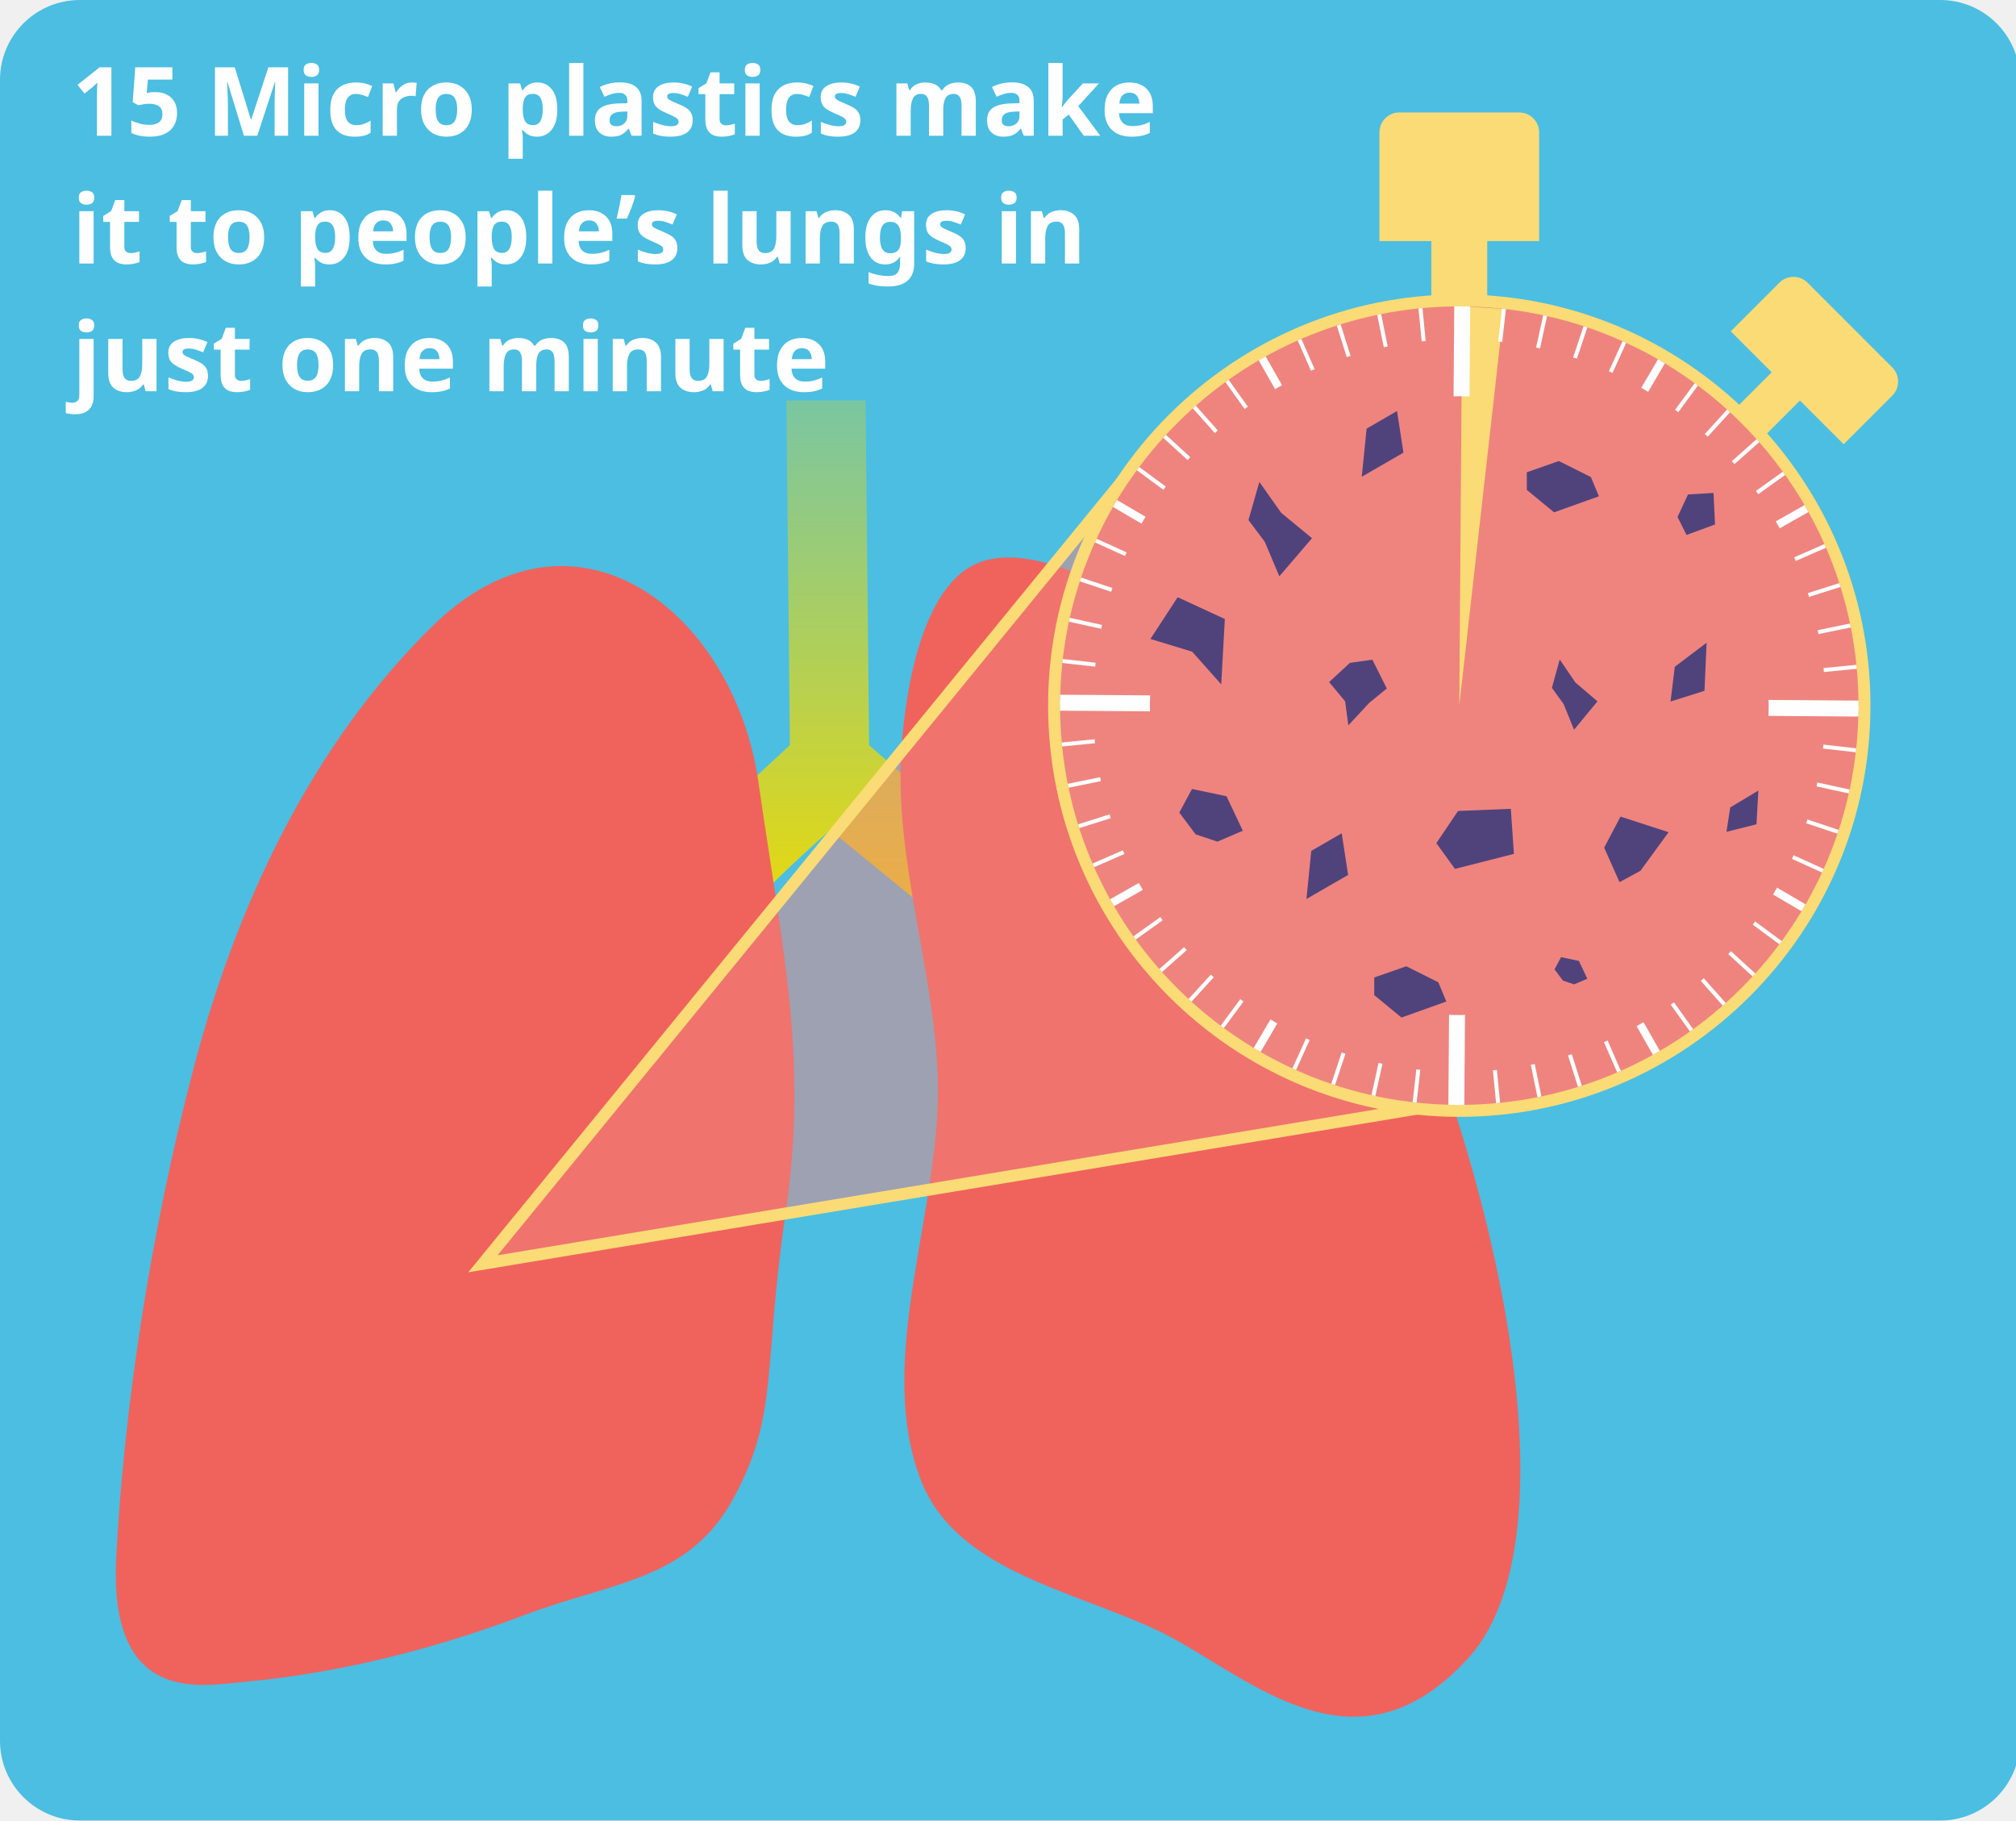
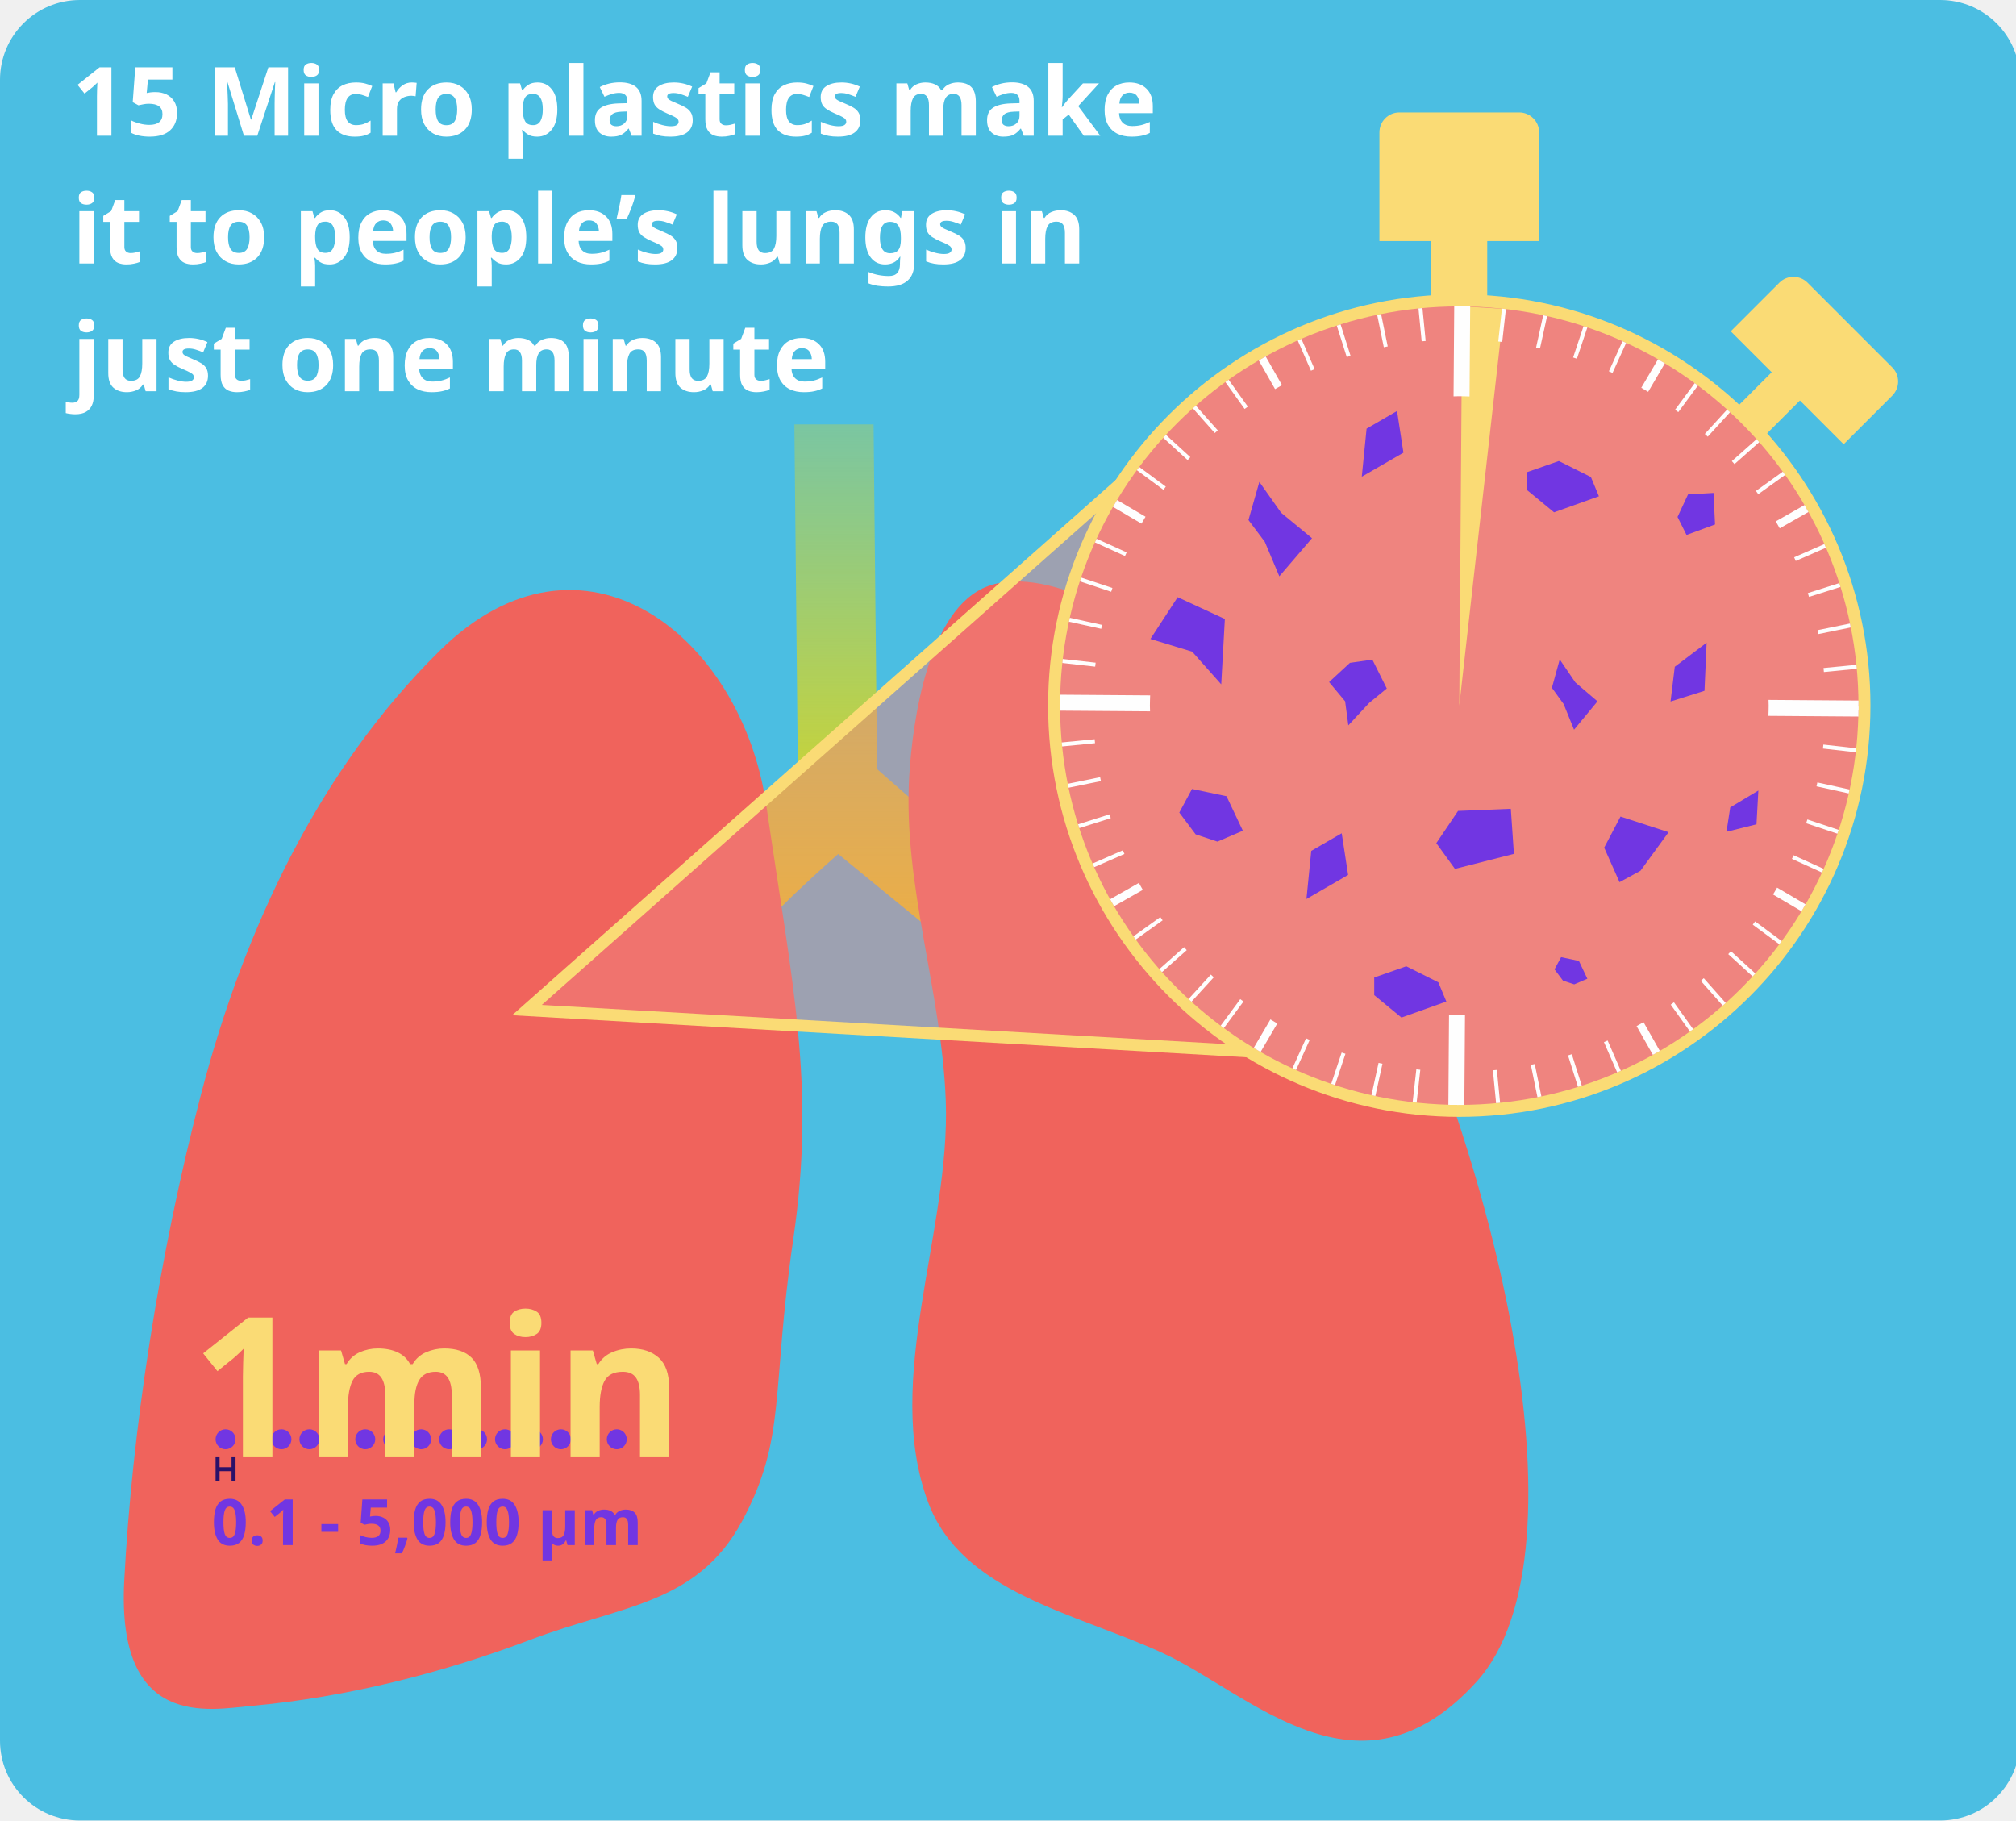
<svg xmlns="http://www.w3.org/2000/svg" width="505px" height="456px" viewBox="0 0 505 456" version="1.1">
  <defs>
    <linearGradient x1="50%" y1="0%" x2="50%" y2="100%" id="linearGradient-1">
      <stop stop-color="#EAD90B" stop-opacity="0.297" offset="0%" />
      <stop stop-color="#EAD90B" offset="100%" />
    </linearGradient>
  </defs>
  <g id="plastic-in-air" stroke="none" stroke-width="1" fill="none" fill-rule="evenodd">
    <rect id="Rectangle" fill="#4BBEE2" x="0" y="0" width="506" height="456" rx="20" />
-     <g id="Group-3" transform="translate(29, 100)">
+     <g id="Group-3" transform="translate(31, 106)">
      <g id="lungs" transform="translate(-0.000463, 0.303)">
        <path d="M167.988,0 L168.864,86.342 L147.629,105.998 C147.629,105.998 156.768,133.318 157.645,129.404 L157.645,129.404 C158.521,125.489 178.968,107.605 178.968,107.605 L178.968,107.605 L205.487,129.301 L211.11,105.998 L188.706,86.342 L187.828,0 L167.988,0 Z" id="Fill-1" fill="url(#linearGradient-1)" />
        <path d="M79.129,56.709 C48.897,86.534 30.18,126.438 19.422,167.521 C8.664,208.604 2.064,252.385 0.115,289.682 C-1.833,326.978 21.522,321.923 31.893,320.991 C55.688,318.855 79.828,312.768 102.168,304.299 C124.508,295.83 143.612,295.639 154.862,274.746 C166.112,253.854 162.095,242.604 167.72,204.033 C173.345,165.462 167.541,140.67 160.948,95.39 C154.771,52.951 114.897,21.422 79.129,56.709" id="Fill-4" fill="#F0635C" />
        <path d="M196.759,88.182 C195.163,115.43 204.913,142.121 205.913,169.398 C207.108,201.987 190.093,239.363 201.469,269.924 C209.923,292.636 238.096,297.601 260.129,307.692 C282.163,317.783 309.46,347.334 338.878,314.924 C368.297,282.513 343.314,178.286 307.13,110.242 C297.323,91.799 285.31,74.171 269.21,60.863 C258.021,51.614 232.26,34.771 216.546,40.492 C201.445,45.99 197.56,74.511 196.759,88.182" id="Fill-7" fill="#F0635C" />
      </g>
    </g>
+     <g id="Group" transform="translate(54, 358)" fill="#7136E2">
+       <circle id="Oval-Copy-14" cx="100.5" cy="2.5" r="2.5" />
+       <circle id="Oval-Copy-13" cx="93.5" cy="2.5" r="2.5" />
+       <circle id="Oval-Copy-12" cx="86.5" cy="2.5" r="2.5" />
+       <circle id="Oval-Copy-11" cx="79.5" cy="2.5" r="2.5" />
+       <circle id="Oval-Copy-10" cx="72.5" cy="2.5" r="2.5" />
+       <circle id="Oval-Copy-9" cx="65.5" cy="2.5" r="2.5" />
+       <circle id="Oval-Copy-8" cx="58.5" cy="2.5" r="2.5" />
+       <circle id="Oval-Copy-7" cx="51.5" cy="2.5" r="2.5" />
+       <circle id="Oval-Copy-6" cx="44.5" cy="2.5" r="2.5" />
+       <circle id="Oval-Copy-5" cx="37.5" cy="2.5" r="2.5" />
+       <circle id="Oval-Copy-4" cx="30.5" cy="2.5" r="2.5" />
+       <circle id="Oval-Copy-3" cx="23.5" cy="2.5" r="2.5" />
+       <circle id="Oval-Copy-2" cx="16.5" cy="2.5" r="2.5" />
+       <circle id="Oval-Copy" cx="9.5" cy="2.5" r="2.5" />
+       <circle id="Oval" cx="2.5" cy="2.5" r="2.5" />
+     </g>
    <g id="Group-104" transform="translate(29, 28)">
      <g id="Group-6" transform="translate(0, 113)" />
-       <g id="Group-12" transform="translate(91, 81)">
-         <polyline id="Fill-9" fill="#EF847F" opacity="0.5" points="170.516 0.003 0.973 207.547 282.57 160.776" />
-         <polyline id="Stroke-11" stroke="#FADB75" stroke-width="3" points="170.516 0.003 0.973 207.547 282.57 160.776" />
+       <g id="Group-12" transform="translate(103, 80)">
+         <polyline id="Fill-9" fill="#EF847F" opacity="0.5" points="163.516 -3.26849658e-13 7.22267732e-14 144.997 275.57 160.773" />
+         <polyline id="Stroke-11" stroke="#FADB75" stroke-width="3" points="163.516 -3.41060513e-13 7.22267732e-14 144.997 275.57 160.773" />
      </g>
      <g id="Group-15" transform="translate(404, 41)" fill="#FADB75">
        <path d="M28.834,42.274 L0.544,13.984 L12.719,1.809 C14.671,-0.143 17.837,-0.143 19.789,1.809 L41.009,23.029 C42.961,24.981 42.961,28.147 41.009,30.099 L28.834,42.274 Z" id="Fill-13" />
      </g>
      <g id="Group-18" transform="translate(316, 0)" fill="#FADB75">
        <path d="M40.549,32.383 L0.54,32.383 L0.54,5.166 C0.54,2.404 2.778,0.166 5.54,0.166 L35.549,0.166 C38.31,0.166 40.549,2.404 40.549,5.166 L40.549,32.383 Z" id="Fill-16" />
      </g>
      <polygon id="Fill-19" fill="#FADB75" points="329.544 50.576 343.544 50.576 343.544 22.576 329.544 22.576" />
      <polygon id="Fill-21" fill="#FADB75" points="413.009 81.184 405.938 74.113 420.079 59.97 427.151 67.041" />
      <path d="M336.544,250.244 C280.577,250.244 235.044,204.711 235.044,148.744 C235.044,92.777 280.577,47.244 336.544,47.244 C392.511,47.244 438.044,92.777 438.044,148.744 C438.044,204.711 392.511,250.244 336.544,250.244" id="Fill-22" fill="#EF847F" />
      <path d="M336.544,45.744 C279.75,45.744 233.544,91.95 233.544,148.744 C233.544,205.539 279.75,251.744 336.544,251.744 C393.339,251.744 439.544,205.539 439.544,148.744 C439.544,91.95 393.339,45.744 336.544,45.744 M336.544,48.744 C391.773,48.744 436.544,93.515 436.544,148.744 C436.544,203.973 391.773,248.744 336.544,248.744 C281.315,248.744 236.544,203.973 236.544,148.744 C236.544,93.515 281.315,48.744 336.544,48.744" id="Fill-23" fill="#FADB75" />
-       <polygon id="Fill-24" fill="#FADB75" points="347.727 49.369 337.278 48.744 336.544 148.744" />
-       <path d="M423.286,198.518 L416.156,194.331 C415.824,194.91 415.483,195.483 415.139,196.053 L422.272,200.243 L423.286,198.518 Z" id="Fill-25" fill="#FEFEFE" />
-       <path d="M431.581,179.869 L423.743,177.258 C423.64,177.575 423.54,177.893 423.433,178.21 L431.265,180.818 L431.581,179.869 Z" id="Fill-26" fill="#FEFEFE" />
-       <path d="M427.808,189.633 L420.287,186.217 C420.15,186.522 420.01,186.824 419.871,187.126 L427.394,190.543 L427.808,189.633 Z" id="Fill-27" fill="#FEFEFE" />
-       <path d="M397.04,217.685 L402.538,223.882 L403.286,223.218 L397.789,217.021 C397.541,217.244 397.291,217.465 397.04,217.685" id="Fill-28" fill="#FEFEFE" />
-       <path d="M346.305,57.537 C346.637,57.572 346.967,57.612 347.298,57.65 L348.224,49.425 L347.23,49.313 L346.305,57.537 Z" id="Fill-29" fill="#FEFEFE" />
-       <path d="M365.059,61.546 C365.375,61.65 365.695,61.749 366.01,61.856 L368.619,54.024 L367.669,53.707 L365.059,61.546 Z" id="Fill-30" fill="#FEFEFE" />
-       <path d="M355.786,59.048 C356.113,59.117 356.438,59.188 356.764,59.261 L358.541,51.19 L357.565,50.975 L355.786,59.048 Z" id="Fill-31" fill="#FEFEFE" />
-       <path d="M434.314,169.765 L426.241,167.987 C426.171,168.313 426.101,168.639 426.028,168.963 L434.099,170.742 L434.314,169.765 Z" id="Fill-32" fill="#FEFEFE" />
-       <path d="M337.717,57.034 L337.778,48.748 L336.778,48.74 L336.717,57.022 C337.051,57.022 337.384,57.03 337.717,57.034" id="Fill-33" fill="#FEFEFE" />
-       <path d="M404.822,87.5 C405.045,87.748 405.265,87.998 405.486,88.248 L411.682,82.751 L411.018,82.003 L404.822,87.5 Z" id="Fill-34" fill="#FEFEFE" />
-       <path d="M374.018,65.002 C374.323,65.139 374.624,65.279 374.927,65.419 L378.343,57.896 L377.433,57.481 L374.018,65.002 Z" id="Fill-35" fill="#FEFEFE" />
-       <path d="M237.064,158.966 L245.298,158.161 C245.265,157.83 245.239,157.496 245.209,157.164 L236.966,157.97 L237.064,158.966 Z" id="Fill-36" fill="#FEFEFE" />
-       <path d="M411.439,95.779 L418.168,90.966 L417.586,90.153 L410.853,94.969 C411.049,95.239 411.247,95.508 411.439,95.779" id="Fill-37" fill="#FEFEFE" />
-       <path d="M435.976,159.43 L427.752,158.504 C427.717,158.836 427.677,159.167 427.638,159.498 L435.865,160.424 L435.976,159.43 Z" id="Fill-38" fill="#FEFEFE" />
-       <path d="M436.548,148.979 L428.267,148.917 C428.266,149.252 428.258,149.584 428.254,149.917 L436.54,149.979 L436.548,148.979 Z" id="Fill-39" fill="#FEFEFE" />
-       <path d="M436.025,138.524 L427.792,139.327 C427.825,139.659 427.85,139.993 427.88,140.325 L436.123,139.519 L436.025,138.524 Z" id="Fill-40" fill="#FEFEFE" />
-       <path d="M366.272,244.229 L367.225,243.926 L364.73,236.05 C364.413,236.153 364.097,236.259 363.779,236.358 L366.272,244.229 Z" id="Fill-41" fill="#FEFEFE" />
-       <path d="M356.127,246.812 L357.107,246.612 L355.448,238.513 C355.122,238.583 354.795,238.648 354.468,238.713 L356.127,246.812 Z" id="Fill-42" fill="#FEFEFE" />
-       <path d="M345.77,248.322 L346.766,248.224 L345.962,239.99 C345.63,240.024 345.297,240.05 344.965,240.08 L345.77,248.322 Z" id="Fill-43" fill="#FEFEFE" />
-       <path d="M278.766,67.121 L277.954,67.703 L282.771,74.435 C283.04,74.24 283.308,74.043 283.58,73.85 L278.766,67.121 Z" id="Fill-44" fill="#FEFEFE" />
-       <path d="M394.324,230.368 L395.136,229.786 L390.32,223.053 C390.05,223.248 389.782,223.445 389.51,223.638 L394.324,230.368 Z" id="Fill-45" fill="#FEFEFE" />
-       <path d="M376.09,240.598 L377.006,240.198 L373.701,232.625 C373.397,232.76 373.091,232.894 372.785,233.026 L376.09,240.598 Z" id="Fill-46" fill="#FEFEFE" />
-       <path d="M385.039,236.207 L386.779,235.221 L382.694,228.024 C382.119,228.359 381.539,228.688 380.956,229.012 L385.039,236.207 Z" id="Fill-47" fill="#FEFEFE" />
-       <path d="M426.314,129.84 C426.382,130.166 426.449,130.493 426.513,130.82 L434.613,129.161 L434.412,128.181 L426.314,129.84 Z" id="Fill-48" fill="#FEFEFE" />
-       <path d="M398.047,80.696 C398.294,80.92 398.538,81.147 398.782,81.374 L404.371,75.258 L403.633,74.584 L398.047,80.696 Z" id="Fill-49" fill="#FEFEFE" />
-       <path d="M390.599,74.64 C390.868,74.836 391.14,75.03 391.407,75.229 L396.319,68.572 L395.514,67.978 L390.599,74.64 Z" id="Fill-50" fill="#FEFEFE" />
-       <path d="M415.825,102.594 C416.161,103.17 416.49,103.75 416.813,104.333 L424.008,100.25 L423.021,98.51 L415.825,102.594 Z" id="Fill-51" fill="#FEFEFE" />
-       <path d="M382.131,69.133 C382.709,69.465 383.282,69.805 383.853,70.15 L388.042,63.015 L386.318,62.003 L382.131,69.133 Z" id="Fill-52" fill="#FEFEFE" />
-       <path d="M420.425,111.588 C420.56,111.893 420.694,112.197 420.825,112.504 L428.398,109.199 L427.997,108.283 L420.425,111.588 Z" id="Fill-53" fill="#FEFEFE" />
-       <path d="M423.85,120.559 C423.953,120.876 424.059,121.192 424.158,121.51 L432.028,119.017 L431.725,118.064 L423.85,120.559 Z" id="Fill-54" fill="#FEFEFE" />
-       <path d="M261.651,201.709 L254.921,206.523 L255.503,207.336 L262.236,202.519 C262.041,202.249 261.843,201.98 261.651,201.709" id="Fill-55" fill="#FEFEFE" />
-       <path d="M317.302,238.44 C316.976,238.37 316.65,238.3 316.325,238.227 L314.547,246.299 L315.524,246.514 L317.302,238.44 Z" id="Fill-56" fill="#FEFEFE" />
-       <path d="M269.175,86.506 L263.058,80.917 L262.384,81.655 L268.497,87.241 C268.721,86.994 268.948,86.75 269.175,86.506" id="Fill-57" fill="#FEFEFE" />
-       <path d="M326.323,49.265 L327.128,57.498 C327.459,57.464 327.793,57.439 328.125,57.409 L327.319,49.167 L326.323,49.265 Z" id="Fill-58" fill="#FEFEFE" />
-       <path d="M326.784,239.951 C326.452,239.916 326.122,239.876 325.791,239.838 L324.865,248.064 L325.858,248.176 L326.784,239.951 Z" id="Fill-59" fill="#FEFEFE" />
-       <path d="M308.031,235.942 C307.714,235.838 307.395,235.739 307.08,235.632 L304.47,243.465 L305.42,243.782 L308.031,235.942 Z" id="Fill-60" fill="#FEFEFE" />
-       <path d="M282.491,222.849 C282.221,222.653 281.95,222.459 281.683,222.26 L276.77,228.918 L277.575,229.512 L282.491,222.849 Z" id="Fill-61" fill="#FEFEFE" />
-       <path d="M299.071,232.485 C298.767,232.349 298.465,232.209 298.162,232.069 L294.746,239.593 L295.656,240.007 L299.071,232.485 Z" id="Fill-62" fill="#FEFEFE" />
-       <path d="M290.958,228.356 C290.38,228.024 289.807,227.684 289.236,227.339 L285.047,234.475 L286.771,235.487 L290.958,228.356 Z" id="Fill-63" fill="#FEFEFE" />
-       <path d="M403.914,210.982 L410.03,216.572 L410.704,215.834 L404.591,210.248 C404.367,210.494 404.141,210.738 403.914,210.982" id="Fill-64" fill="#FEFEFE" />
-       <path d="M417.312,207.714 L410.65,202.798 C410.453,203.067 410.259,203.339 410.06,203.606 L416.718,208.519 L417.312,207.714 Z" id="Fill-65" fill="#FEFEFE" />
-       <path d="M255.777,89.775 L262.44,94.69 C262.636,94.421 262.83,94.149 263.029,93.882 L256.371,88.97 L255.777,89.775 Z" id="Fill-66" fill="#FEFEFE" />
-       <path d="M335.371,240.454 L335.31,248.74 L336.31,248.748 L336.371,240.466 C336.037,240.466 335.705,240.458 335.371,240.454" id="Fill-67" fill="#FEFEFE" />
-       <path d="M244.835,147.571 L236.548,147.51 L236.54,148.51 L244.822,148.571 C244.823,148.237 244.831,147.904 244.835,147.571" id="Fill-68" fill="#FEFEFE" />
-       <path d="M268.268,209.988 C268.045,209.74 267.824,209.49 267.604,209.24 L261.407,214.738 L262.071,215.486 L268.268,209.988 Z" id="Fill-69" fill="#FEFEFE" />
-       <path d="M296.998,56.892 L296.082,57.292 L299.388,64.865 C299.691,64.729 299.997,64.595 300.304,64.463 L296.998,56.892 Z" id="Fill-70" fill="#FEFEFE" />
-       <path d="M249.803,98.972 L256.934,103.159 C257.266,102.579 257.606,102.006 257.949,101.436 L250.816,97.247 L249.803,98.972 Z" id="Fill-71" fill="#FEFEFE" />
-       <path d="M276.048,79.804 L270.55,73.608 L269.802,74.272 L275.3,80.468 C275.548,80.245 275.797,80.024 276.048,79.804" id="Fill-72" fill="#FEFEFE" />
-       <path d="M245.282,107.856 L252.803,111.27 C252.94,110.966 253.08,110.665 253.219,110.362 L245.696,106.945 L245.282,107.856 Z" id="Fill-73" fill="#FEFEFE" />
-       <path d="M316.961,50.677 L315.981,50.878 L317.64,58.975 C317.966,58.906 318.293,58.841 318.621,58.776 L316.961,50.677 Z" id="Fill-74" fill="#FEFEFE" />
-       <path d="M241.507,117.62 L249.346,120.23 C249.449,119.913 249.549,119.595 249.655,119.279 L241.823,116.671 L241.507,117.62 Z" id="Fill-75" fill="#FEFEFE" />
-       <path d="M288.05,61.282 L286.31,62.268 L290.395,69.464 C290.97,69.128 291.55,68.8 292.134,68.475 L288.05,61.282 Z" id="Fill-76" fill="#FEFEFE" />
-       <path d="M306.817,53.261 L305.864,53.564 L308.359,61.439 C308.676,61.337 308.992,61.231 309.311,61.131 L306.817,53.261 Z" id="Fill-77" fill="#FEFEFE" />
-       <path d="M237.114,138.06 L245.338,138.985 C245.373,138.653 245.413,138.322 245.452,137.991 L237.225,137.066 L237.114,138.06 Z" id="Fill-78" fill="#FEFEFE" />
-       <path d="M238.775,127.725 L246.848,129.502 C246.919,129.176 246.988,128.85 247.061,128.526 L238.99,126.748 L238.775,127.725 Z" id="Fill-79" fill="#FEFEFE" />
-       <path d="M249.24,176.93 C249.137,176.613 249.031,176.297 248.931,175.978 L241.061,178.472 L241.364,179.425 L249.24,176.93 Z" id="Fill-80" fill="#FEFEFE" />
-       <path d="M257.265,194.895 C256.929,194.319 256.6,193.739 256.277,193.156 L249.081,197.24 L250.068,198.98 L257.265,194.895 Z" id="Fill-81" fill="#FEFEFE" />
-       <path d="M252.664,185.9 C252.528,185.595 252.394,185.291 252.263,184.984 L244.69,188.29 L245.091,189.206 L252.664,185.9 Z" id="Fill-82" fill="#FEFEFE" />
-       <path d="M246.775,167.649 C246.707,167.323 246.641,166.996 246.577,166.668 L238.477,168.328 L238.678,169.309 L246.775,167.649 Z" id="Fill-83" fill="#FEFEFE" />
-       <path d="M275.042,216.791 C274.794,216.568 274.551,216.341 274.307,216.114 L268.717,222.231 L269.455,222.905 L275.042,216.791 Z" id="Fill-84" fill="#FEFEFE" />
-       <path d="M259.043,148.744 C259.043,147.883 259.079,147.03 259.107,146.176 L236.559,146.011 L236.529,150.011 L259.079,150.176 C259.07,149.697 259.043,149.224 259.043,148.744" id="Fill-85" fill="#FEFEFE" />
-       <path d="M335.113,71.278 C335.592,71.269 336.065,71.242 336.545,71.242 C337.406,71.242 338.259,71.279 339.113,71.307 L339.278,48.758 L335.278,48.729 L335.113,71.278 Z" id="Fill-86" fill="#FEFEFE" />
-       <path d="M337.977,226.21 C337.498,226.219 337.025,226.246 336.544,226.246 C335.683,226.246 334.831,226.209 333.977,226.181 L333.811,248.73 L337.811,248.759 L337.977,226.21 Z" id="Fill-87" fill="#FEFEFE" />
-       <path d="M436.53,151.479 L436.559,147.479 L414.01,147.313 C414.019,147.791 414.047,148.264 414.047,148.745 C414.047,149.606 414.009,150.458 413.982,151.313 L436.53,151.479 Z" id="Fill-88" fill="#FEFEFE" />
-       <polygon id="Fill-89" fill="#50437C" points="336.236 175.126 330.794 183.189 335.459 189.639 350.231 185.876 349.454 174.589" />
-       <polygon id="Fill-90" fill="#50437C" points="372.84 184.314 376.682 192.962 381.925 190.113 388.974 180.446 376.93 176.536" />
-       <polygon id="Fill-91" fill="#50437C" points="265.997 121.587 259.175 132.048 269.635 135.231 276.911 143.417 277.821 127.045" />
-       <polygon id="Fill-92" fill="#50437C" points="286.464 92.708 283.735 102.259 287.828 107.716 291.467 116.356 299.652 106.807 291.921 100.439" />
-       <polygon id="Fill-93" fill="#50437C" points="269.593 169.619 266.409 175.531 270.502 180.988 275.96 182.807 282.326 180.079 278.234 171.437" />
-       <polygon id="Fill-94" fill="#50437C" points="299.465 185.13 298.261 197.173 308.698 191.151 307.093 180.714" />
-       <polygon id="Fill-95" fill="#50437C" points="313.325 79.365 312.12 91.408 322.558 85.386 320.952 74.949" />
-       <polygon id="Fill-96" fill="#50437C" points="309.154 138.03 303.935 142.847 307.95 147.665 308.753 153.686 313.971 148.066 318.387 144.453 314.774 137.227" />
-       <polygon id="Fill-97" fill="#50437C" points="353.456 90.289 353.456 94.705 360.281 100.325 371.521 96.31 369.514 91.493 361.485 87.478" />
-       <polygon id="Fill-98" fill="#50437C" points="315.24 216.837 315.24 221.253 322.064 226.873 333.304 222.858 331.298 218.041 323.268 214.027" />
-       <polygon id="Fill-99" fill="#50437C" points="393.842 95.848 391.211 101.486 393.467 105.996 400.609 103.366 400.233 95.472" />
-       <polygon id="Fill-100" fill="#50437C" points="361.702 137.18 359.745 144.287 362.682 148.348 365.291 154.779 371.161 147.671 365.616 142.933" />
-       <polygon id="Fill-101" fill="#50437C" points="362.045 211.746 360.4 214.8 362.515 217.619 365.333 218.558 368.622 217.149 366.508 212.685" />
-       <polygon id="Fill-102" fill="#50437C" points="404.415 174.241 403.476 180.349 410.993 178.47 411.463 170.012" />
-       <polygon id="Fill-103" fill="#50437C" points="390.526 139.01 389.463 147.714 397.969 145.036 398.501 132.985" />
+       <g id="manecillas" transform="translate(236.5293, 48.7294)">
+         <polygon id="Fill-24" fill="#FADB75" points="111.198 0.64 100.749 0.015 100.015 100.015" />
+         <path d="M186.756,149.788 L179.626,145.601 C179.294,146.18 178.954,146.753 178.61,147.323 L185.743,151.513 L186.756,149.788 Z" id="Fill-25" fill="#FEFEFE" />
+         <path d="M195.052,131.14 L187.214,128.529 C187.111,128.846 187.011,129.164 186.904,129.481 L194.736,132.089 L195.052,131.14 Z" id="Fill-26" fill="#FEFEFE" />
+         <path d="M191.279,140.904 L183.758,137.488 C183.621,137.792 183.481,138.095 183.342,138.397 L190.865,141.814 L191.279,140.904 Z" id="Fill-27" fill="#FEFEFE" />
+         <path d="M160.511,168.955 L166.009,175.152 L166.757,174.488 L161.26,168.291 C161.012,168.514 160.762,168.735 160.511,168.955" id="Fill-28" fill="#FEFEFE" />
+         <path d="M109.776,8.808 C110.108,8.843 110.438,8.883 110.769,8.921 L111.695,0.696 L110.701,0.584 L109.776,8.808 Z" id="Fill-29" fill="#FEFEFE" />
+         <path d="M128.53,12.816 C128.846,12.921 129.166,13.02 129.481,13.127 L132.09,5.295 L131.14,4.978 L128.53,12.816 Z" id="Fill-30" fill="#FEFEFE" />
+         <path d="M119.257,10.319 C119.583,10.387 119.909,10.459 120.235,10.531 L122.012,2.461 L121.035,2.245 L119.257,10.319 Z" id="Fill-31" fill="#FEFEFE" />
+         <path d="M197.785,121.035 L189.712,119.257 C189.642,119.583 189.571,119.909 189.499,120.233 L197.57,122.012 L197.785,121.035 Z" id="Fill-32" fill="#FEFEFE" />
+         <path d="M101.188,8.305 L101.249,0.019 L100.249,0.011 L100.188,8.293 C100.522,8.293 100.855,8.301 101.188,8.305" id="Fill-33" fill="#FEFEFE" />
+         <path d="M168.292,38.771 C168.515,39.019 168.735,39.269 168.956,39.519 L175.152,34.022 L174.488,33.274 L168.292,38.771 Z" id="Fill-34" fill="#FEFEFE" />
+         <path d="M137.489,16.273 C137.794,16.41 138.095,16.55 138.398,16.69 L141.814,9.167 L140.904,8.752 L137.489,16.273 Z" id="Fill-35" fill="#FEFEFE" />
+         <path d="M0.534,110.237 L8.768,109.431 C8.736,109.1 8.71,108.766 8.68,108.434 L0.436,109.24 L0.534,110.237 Z" id="Fill-36" fill="#FEFEFE" />
+         <path d="M174.91,47.05 L181.638,42.237 L181.056,41.424 L174.323,46.24 C174.519,46.51 174.718,46.779 174.91,47.05" id="Fill-37" fill="#FEFEFE" />
+         <path d="M199.447,110.7 L191.223,109.774 C191.188,110.106 191.148,110.437 191.109,110.768 L199.336,111.694 L199.447,110.7 Z" id="Fill-38" fill="#FEFEFE" />
+         <path d="M200.019,100.249 L191.738,100.187 C191.737,100.522 191.729,100.854 191.725,101.187 L200.011,101.249 L200.019,100.249 Z" id="Fill-39" fill="#FEFEFE" />
+         <path d="M199.495,89.794 L191.262,90.598 C191.295,90.929 191.32,91.263 191.35,91.595 L199.593,90.79 L199.495,89.794 Z" id="Fill-40" fill="#FEFEFE" />
+         <path d="M129.743,195.499 L130.696,195.196 L128.201,187.32 C127.883,187.423 127.567,187.529 127.249,187.628 L129.743,195.499 Z" id="Fill-41" fill="#FEFEFE" />
+         <path d="M119.598,198.083 L120.578,197.882 L118.919,189.784 C118.593,189.853 118.266,189.918 117.939,189.983 L119.598,198.083 Z" id="Fill-42" fill="#FEFEFE" />
+         <path d="M109.241,199.593 L110.237,199.495 L109.433,191.261 C109.101,191.295 108.768,191.321 108.436,191.351 L109.241,199.593 Z" id="Fill-43" fill="#FEFEFE" />
+         <path d="M42.237,18.392 L41.425,18.974 L46.242,25.706 C46.511,25.511 46.779,25.314 47.051,25.121 L42.237,18.392 Z" id="Fill-44" fill="#FEFEFE" />
+         <path d="M157.794,181.639 L158.606,181.057 L153.79,174.324 C153.52,174.519 153.252,174.716 152.98,174.909 L157.794,181.639 Z" id="Fill-45" fill="#FEFEFE" />
+         <path d="M139.561,191.868 L140.477,191.468 L137.172,183.895 C136.868,184.03 136.562,184.164 136.256,184.296 L139.561,191.868 Z" id="Fill-46" fill="#FEFEFE" />
+         <path d="M148.51,187.478 L150.25,186.492 L146.165,179.295 C145.59,179.63 145.01,179.959 144.427,180.283 L148.51,187.478 Z" id="Fill-47" fill="#FEFEFE" />
+         <path d="M189.785,81.111 C189.852,81.436 189.919,81.763 189.983,82.091 L198.083,80.431 L197.882,79.451 L189.785,81.111 Z" id="Fill-48" fill="#FEFEFE" />
+         <path d="M161.518,31.967 C161.765,32.191 162.009,32.418 162.253,32.645 L167.842,26.529 L167.104,25.855 L161.518,31.967 Z" id="Fill-49" fill="#FEFEFE" />
+         <path d="M154.07,25.91 C154.339,26.106 154.611,26.3 154.878,26.499 L159.79,19.842 L158.985,19.248 L154.07,25.91 Z" id="Fill-50" fill="#FEFEFE" />
+         <path d="M179.295,53.864 C179.631,54.44 179.96,55.02 180.283,55.603 L187.478,51.52 L186.491,49.78 L179.295,53.864 Z" id="Fill-51" fill="#FEFEFE" />
+         <path d="M145.602,20.403 C146.18,20.735 146.753,21.075 147.324,21.42 L151.513,14.285 L149.789,13.273 L145.602,20.403 Z" id="Fill-52" fill="#FEFEFE" />
+         <path d="M183.896,62.858 C184.031,63.163 184.165,63.468 184.296,63.775 L191.869,60.469 L191.468,59.553 L183.896,62.858 Z" id="Fill-53" fill="#FEFEFE" />
+         <path d="M187.321,71.829 C187.424,72.146 187.53,72.462 187.629,72.78 L195.499,70.287 L195.196,69.334 L187.321,71.829 Z" id="Fill-54" fill="#FEFEFE" />
+         <path d="M25.121,152.98 L18.391,157.794 L18.973,158.607 L25.706,153.79 C25.511,153.52 25.313,153.251 25.121,152.98" id="Fill-55" fill="#FEFEFE" />
+         <path d="M80.773,189.711 C80.447,189.641 80.121,189.571 79.796,189.498 L78.018,197.57 L78.995,197.785 L80.773,189.711 Z" id="Fill-56" fill="#FEFEFE" />
+         <path d="M32.646,37.776 L26.529,32.188 L25.855,32.925 L31.968,38.511 C32.192,38.264 32.419,38.02 32.646,37.776" id="Fill-57" fill="#FEFEFE" />
+         <path d="M89.793,0.535 L90.598,8.768 C90.929,8.734 91.263,8.709 91.595,8.679 L90.789,0.437 L89.793,0.535 Z" id="Fill-58" fill="#FEFEFE" />
+         <path d="M90.255,191.222 C89.923,191.187 89.592,191.147 89.261,191.109 L88.335,199.335 L89.329,199.447 L90.255,191.222 Z" id="Fill-59" fill="#FEFEFE" />
+         <path d="M71.501,187.213 C71.184,187.109 70.865,187.01 70.55,186.903 L67.94,194.736 L68.89,195.053 L71.501,187.213 Z" id="Fill-60" fill="#FEFEFE" />
+         <path d="M45.961,174.119 C45.691,173.923 45.42,173.729 45.153,173.53 L40.24,180.188 L41.045,180.782 L45.961,174.119 Z" id="Fill-61" fill="#FEFEFE" />
+         <path d="M62.541,183.756 C62.237,183.62 61.935,183.48 61.632,183.34 L58.216,190.864 L59.126,191.278 L62.541,183.756 Z" id="Fill-62" fill="#FEFEFE" />
+         <path d="M54.429,179.626 C53.851,179.294 53.278,178.954 52.707,178.61 L48.518,185.745 L50.242,186.757 L54.429,179.626 Z" id="Fill-63" fill="#FEFEFE" />
+         <path d="M167.385,162.253 L173.501,167.843 L174.175,167.105 L168.062,161.518 C167.838,161.765 167.612,162.009 167.385,162.253" id="Fill-64" fill="#FEFEFE" />
+         <path d="M180.783,158.984 L174.121,154.069 C173.924,154.338 173.73,154.609 173.531,154.876 L180.189,159.79 L180.783,158.984 Z" id="Fill-65" fill="#FEFEFE" />
+         <path d="M19.247,41.046 L25.91,45.961 C26.106,45.692 26.3,45.42 26.499,45.153 L19.841,40.241 L19.247,41.046 Z" id="Fill-66" fill="#FEFEFE" />
+         <path d="M98.842,191.725 L98.781,200.011 L99.781,200.019 L99.842,191.737 C99.508,191.737 99.176,191.729 98.842,191.725" id="Fill-67" fill="#FEFEFE" />
+         <path d="M8.306,98.842 L0.019,98.781 L0.011,99.781 L8.293,99.842 C8.294,99.508 8.302,99.175 8.306,98.842" id="Fill-68" fill="#FEFEFE" />
+         <path d="M31.739,161.259 C31.516,161.011 31.295,160.761 31.075,160.511 L24.878,166.009 L25.542,166.757 L31.739,161.259 Z" id="Fill-69" fill="#FEFEFE" />
+         <path d="M60.469,8.162 L59.553,8.562 L62.859,16.135 C63.162,15.999 63.468,15.865 63.775,15.733 L60.469,8.162 Z" id="Fill-70" fill="#FEFEFE" />
+         <path d="M13.274,50.242 L20.405,54.429 C20.737,53.849 21.077,53.276 21.42,52.706 L14.287,48.517 L13.274,50.242 Z" id="Fill-71" fill="#FEFEFE" />
+         <path d="M39.519,31.074 L34.021,24.878 L33.273,25.542 L38.771,31.738 C39.019,31.515 39.268,31.294 39.519,31.074" id="Fill-72" fill="#FEFEFE" />
+         <path d="M8.752,59.126 L16.273,62.541 C16.41,62.236 16.55,61.935 16.689,61.632 L9.166,58.216 L8.752,59.126 Z" id="Fill-73" fill="#FEFEFE" />
+         <path d="M80.432,1.947 L79.452,2.148 L81.111,10.245 C81.437,10.176 81.764,10.111 82.092,10.046 L80.432,1.947 Z" id="Fill-74" fill="#FEFEFE" />
+         <path d="M4.978,68.891 L12.817,71.501 C12.92,71.184 13.02,70.866 13.126,70.55 L5.294,67.942 L4.978,68.891 Z" id="Fill-75" fill="#FEFEFE" />
+         <path d="M51.521,12.553 L49.781,13.539 L53.866,20.735 C54.441,20.399 55.021,20.071 55.605,19.746 L51.521,12.553 Z" id="Fill-76" fill="#FEFEFE" />
+         <path d="M70.287,4.531 L69.334,4.834 L71.829,12.709 C72.146,12.607 72.462,12.501 72.781,12.401 L70.287,4.531 Z" id="Fill-77" fill="#FEFEFE" />
+         <path d="M0.584,89.33 L8.808,90.255 C8.843,89.923 8.883,89.592 8.922,89.261 L0.695,88.336 L0.584,89.33 Z" id="Fill-78" fill="#FEFEFE" />
+         <path d="M2.245,78.995 L10.318,80.772 C10.389,80.446 10.458,80.12 10.531,79.796 L2.46,78.018 L2.245,78.995 Z" id="Fill-79" fill="#FEFEFE" />
+         <path d="M12.71,128.2 C12.607,127.883 12.501,127.567 12.401,127.248 L4.531,129.742 L4.834,130.695 L12.71,128.2 Z" id="Fill-80" fill="#FEFEFE" />
+         <path d="M20.736,146.165 C20.4,145.589 20.071,145.009 19.748,144.426 L12.552,148.51 L13.539,150.25 L20.736,146.165 Z" id="Fill-81" fill="#FEFEFE" />
+         <path d="M16.135,137.171 C15.999,136.866 15.865,136.562 15.734,136.255 L8.161,139.561 L8.562,140.477 L16.135,137.171 Z" id="Fill-82" fill="#FEFEFE" />
+         <path d="M10.245,118.92 C10.177,118.594 10.111,118.267 10.047,117.939 L1.947,119.599 L2.148,120.579 L10.245,118.92 Z" id="Fill-83" fill="#FEFEFE" />
+         <path d="M38.513,168.062 C38.265,167.839 38.022,167.612 37.778,167.385 L32.188,173.502 L32.926,174.176 L38.513,168.062 Z" id="Fill-84" fill="#FEFEFE" />
+         <path d="M22.514,100.015 C22.514,99.154 22.55,98.301 22.578,97.447 L0.03,97.282 L-2.55795385e-13,101.282 L22.55,101.447 C22.541,100.968 22.514,100.495 22.514,100.015" id="Fill-85" fill="#FEFEFE" />
+         <path d="M98.583,22.549 C99.062,22.54 99.535,22.513 100.015,22.513 C100.876,22.513 101.729,22.55 102.583,22.578 L102.748,0.029 L98.748,-2.27373675e-13 L98.583,22.549 Z" id="Fill-86" fill="#FEFEFE" />
+         <path d="M101.448,177.481 C100.969,177.49 100.496,177.517 100.015,177.517 C99.154,177.517 98.302,177.48 97.448,177.452 L97.282,200.001 L101.282,200.03 L101.448,177.481 Z" id="Fill-87" fill="#FEFEFE" />
+         <path d="M200,102.749 L200.029,98.749 L177.48,98.583 C177.489,99.061 177.517,99.534 177.517,100.015 C177.517,100.876 177.479,101.728 177.452,102.583 L200,102.749 Z" id="Fill-88" fill="#FEFEFE" />
+       </g>
+       <g id="Group-4" transform="translate(259.1754, 74.9493)" fill="#7136E2">
+         <polygon id="Fill-89" points="77.06 100.177 71.618 108.24 76.283 114.69 91.055 110.927 90.278 99.64" />
+         <polygon id="Fill-90" points="113.665 109.364 117.507 118.012 122.75 115.163 129.799 105.497 117.755 101.586" />
+         <polygon id="Fill-91" points="6.822 46.638 3.12638804e-13 57.099 10.46 60.282 17.736 68.468 18.646 52.096" />
+         <polygon id="Fill-92" points="27.289 17.759 24.56 27.31 28.653 32.767 32.292 41.407 40.477 31.858 32.746 25.49" />
+         <polygon id="Fill-93" points="10.418 94.67 7.234 100.582 11.327 106.039 16.785 107.858 23.151 105.13 19.059 96.488" />
+         <polygon id="Fill-94" points="40.29 110.181 39.086 122.224 49.523 116.202 47.918 105.765" />
+         <polygon id="Fill-95" points="54.15 4.416 52.945 16.459 63.382 10.437 61.777 -8.52651283e-14" />
+         <polygon id="Fill-96" points="49.978 63.081 44.759 67.898 48.774 72.716 49.577 78.737 54.795 73.117 59.211 69.504 55.598 62.278" />
+         <polygon id="Fill-97" points="94.281 15.34 94.281 19.756 101.106 25.376 112.346 21.361 110.339 16.544 102.31 12.529" />
+         <polygon id="Fill-98" points="56.064 141.888 56.064 146.304 62.888 151.924 74.128 147.909 72.122 143.092 64.092 139.078" />
+         <polygon id="Fill-99" points="134.667 20.898 132.036 26.536 134.292 31.046 141.434 28.416 141.058 20.522" />
+         <polygon id="Fill-100" points="102.527 62.23 100.57 69.337 103.506 73.398 106.115 79.829 111.986 72.721 106.441 67.983" />
+         <polygon id="Fill-101" points="102.87 136.797 101.225 139.851 103.34 142.67 106.158 143.609 109.447 142.2 107.333 137.736" />
+         <polygon id="Fill-102" points="145.24 99.292 144.301 105.4 151.818 103.521 152.288 95.063" />
+         <polygon id="Fill-103" points="131.35 64.061 130.287 72.764 138.793 70.087 139.325 58.035" />
+       </g>
    </g>
    <text id="15-Micro-plastics-ma" font-family="Comfortaa-Bold, Comfortaa" font-size="24" font-weight="bold" fill="#FFFFFF">
      <tspan x="18" y="34">15 Micro plastics make </tspan>
      <tspan x="18" y="66">it to people’s lungs in </tspan>
      <tspan x="18" y="98">just one minute</tspan>
    </text>
+     <text id="1min" font-family="Comfortaa-Bold, Comfortaa" font-size="49" font-weight="bold" fill="#FADB75">
+       <tspan x="48" y="365">1min</tspan>
+     </text>
+     <text id="0.1---5,000-μm" font-family="Comfortaa-Bold, Comfortaa" font-size="16" font-weight="bold" fill="#7136E2">
+       <tspan x="53" y="387">0.1 - 5,000 μm</tspan>
+     </text>
+     <g id="Group-2" transform="translate(54, 365)" stroke="#2A1169">
+       <path d="M0.5,0 L0.5,6" id="Path-53" />
+       <path d="M4.5,0 L4.5,6" id="Path-53-Copy" />
+       <path d="M0.5,3 L4.5,3" id="Path-54" />
+     </g>
  </g>
</svg>
